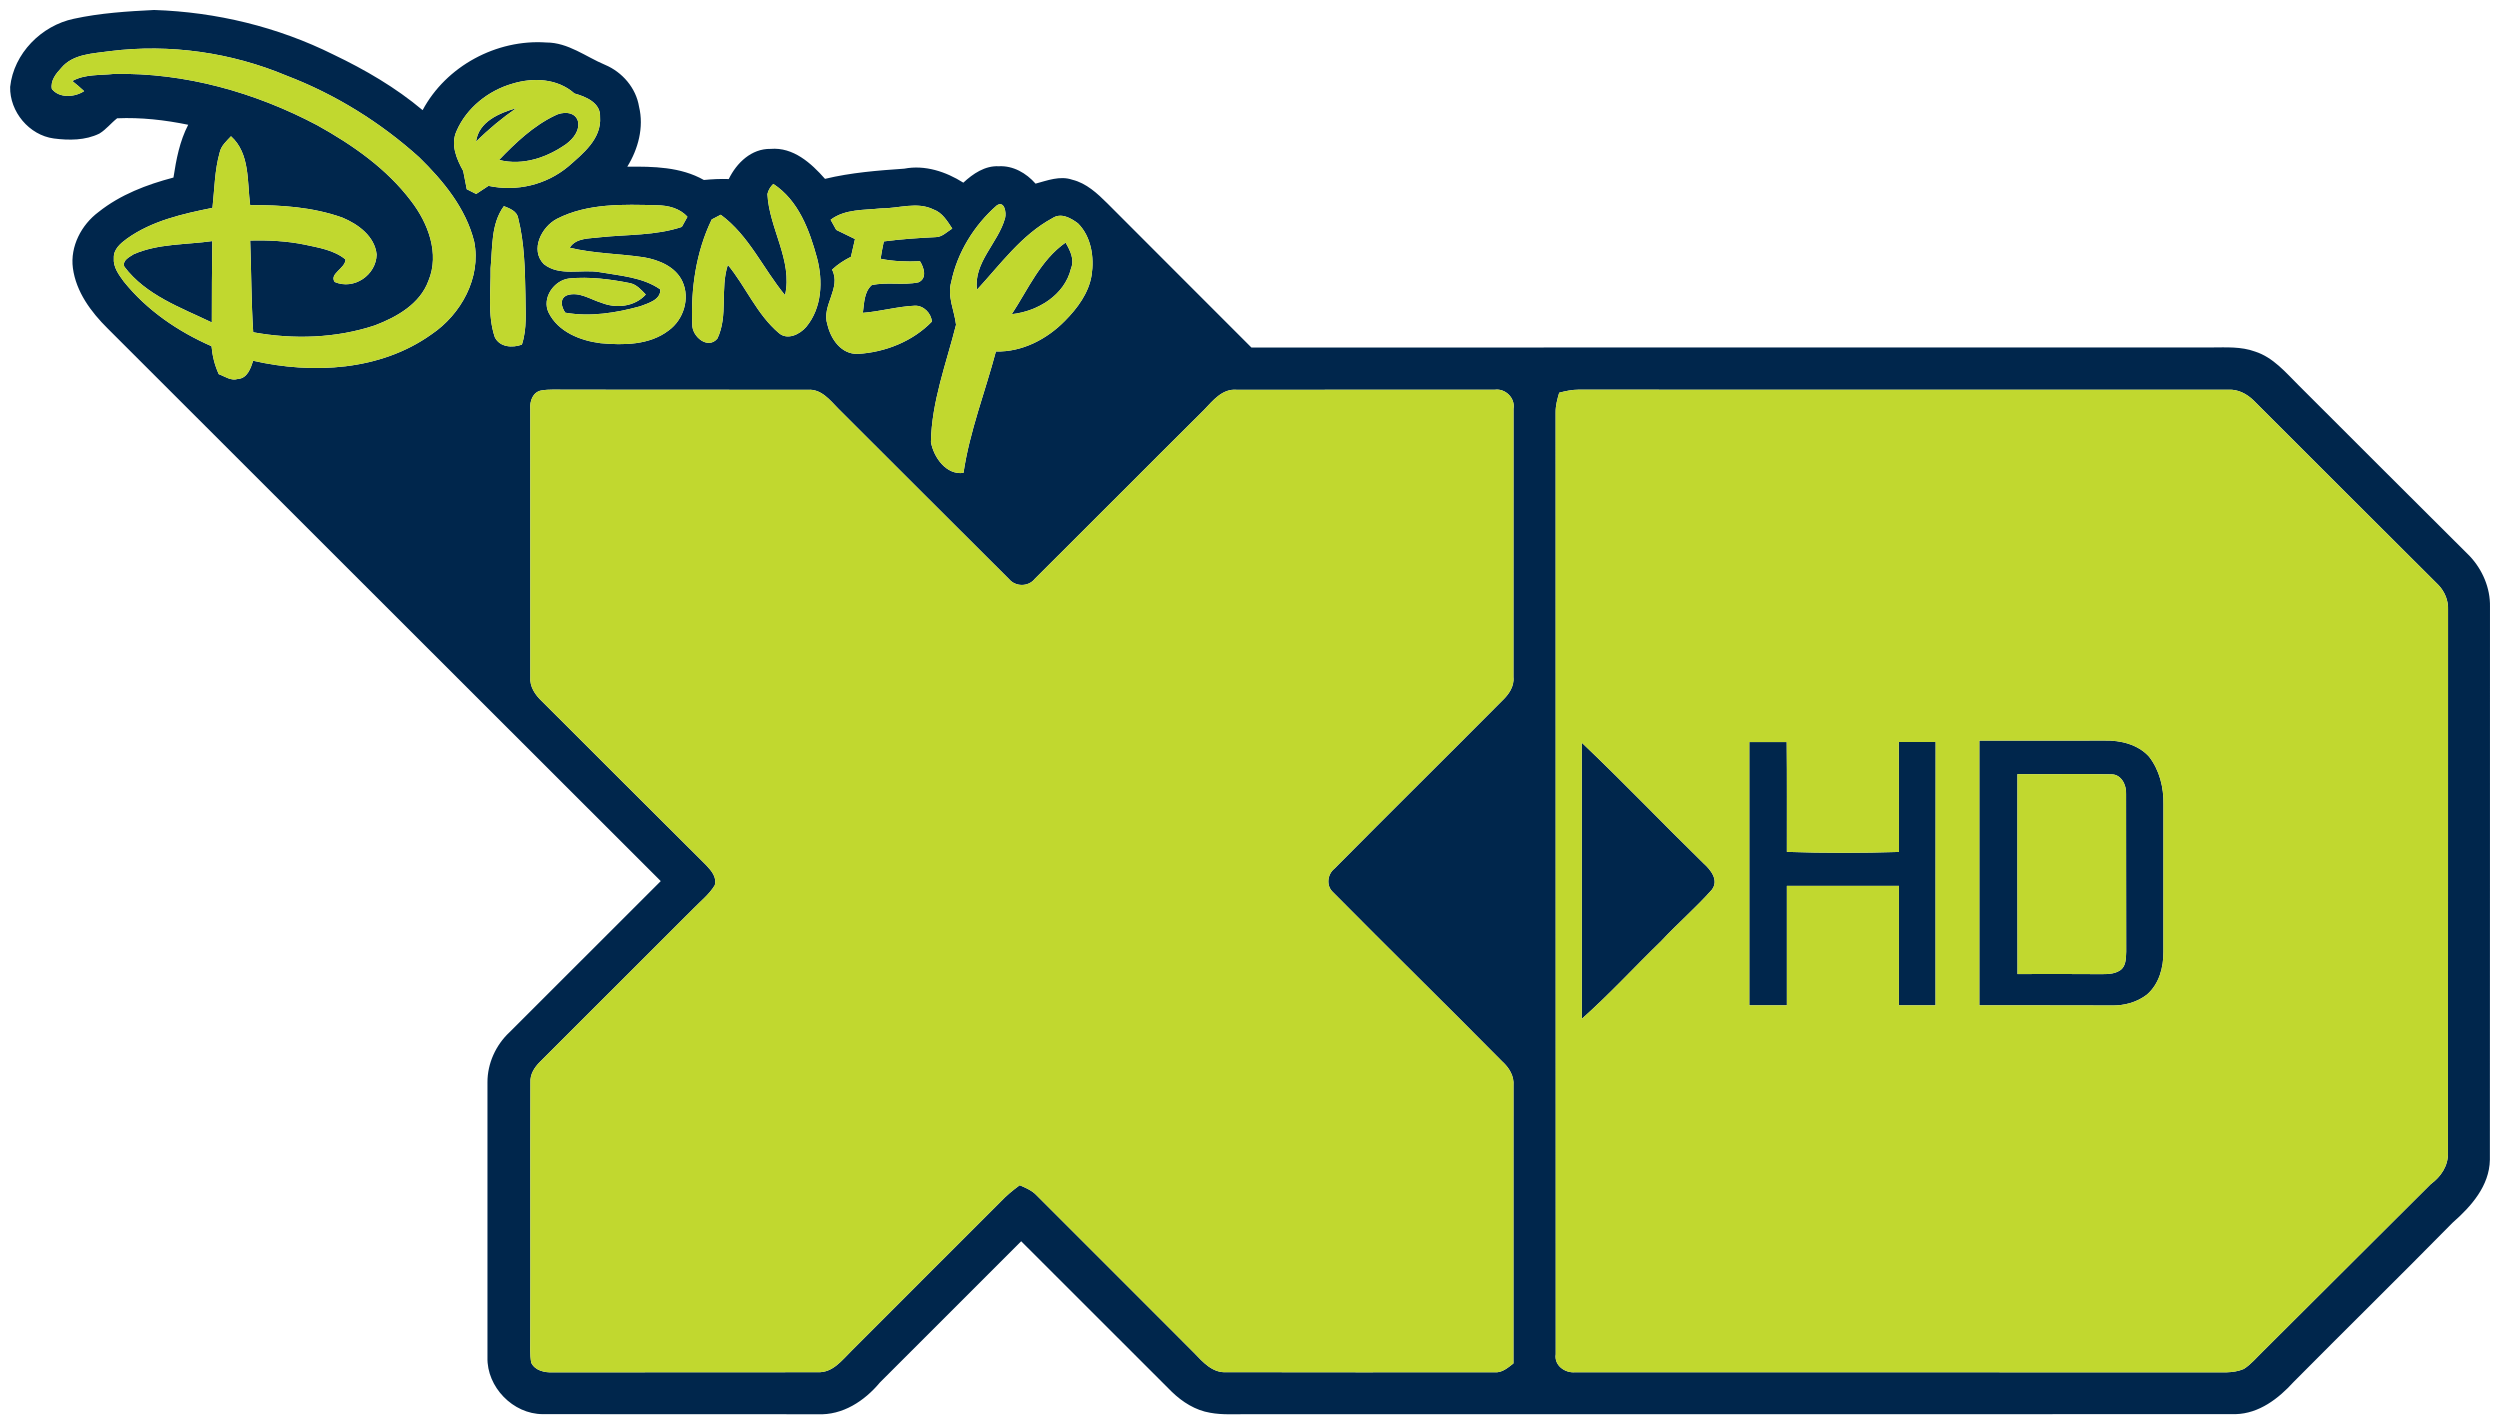
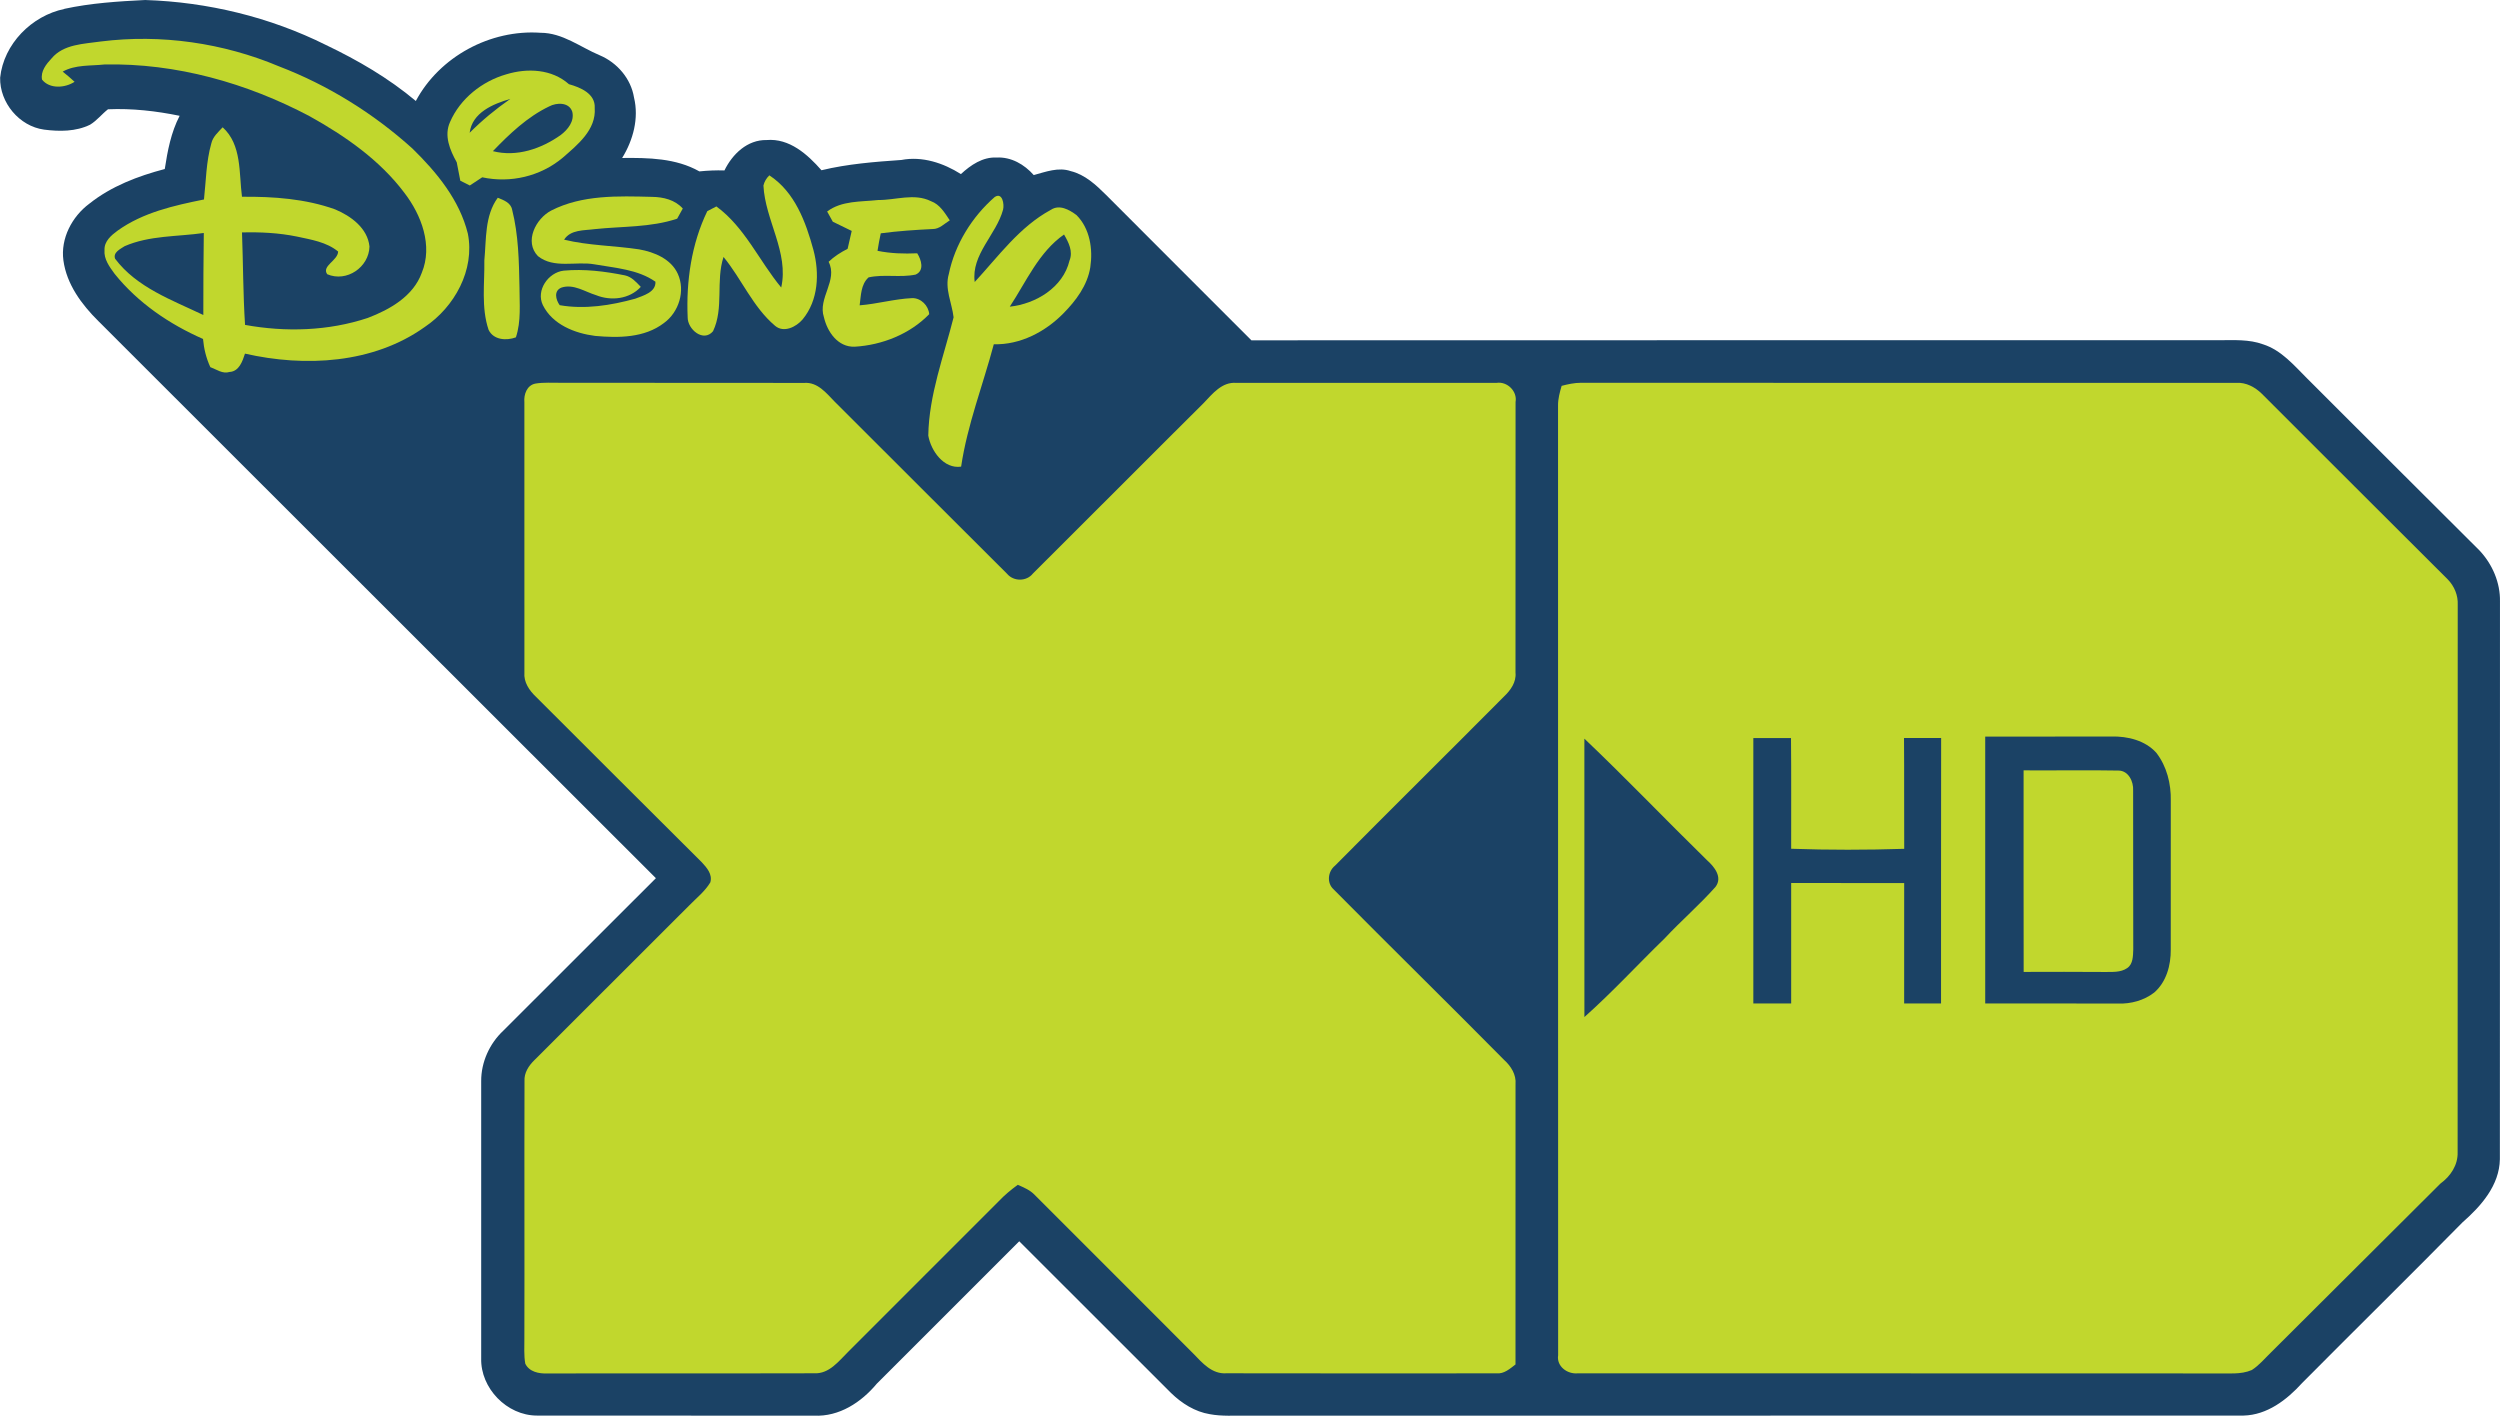
- <svg xmlns="http://www.w3.org/2000/svg" version="1.1" width="746pt" height="424pt" viewBox="0 0 746 424" id="svg2">
-   <defs id="defs45" />
-   <g id="#ffffffff" />
-   <g id="#00264cff">
-     <path d="M 22.04,5.6 C 29.9,3.89 37.97,3.38 45.99,2.98 c 18.5,0.6 36.91,5.04 53.51,13.31 9.44,4.51 18.58,9.83 26.61,16.58 7.01,-13.14 22.08,-21.23 36.91,-20.19 6.52,0 11.77,4.25 17.52,6.66 5.16,2.17 9.25,6.91 10.15,12.5 1.49,6.14 -0.25,12.63 -3.51,17.9 7.75,-0.08 15.92,0.04 22.86,3.97 2.46,-0.25 4.94,-0.36 7.42,-0.28 2.35,-4.83 6.77,-9.11 12.48,-9 6.76,-0.57 12.1,4.23 16.24,8.94 7.75,-1.87 15.71,-2.49 23.64,-3.04 6.18,-1.19 12.44,0.89 17.64,4.18 2.88,-2.67 6.45,-5.11 10.56,-4.9 4.31,-0.23 8.22,2.04 10.99,5.19 3.54,-0.95 7.3,-2.43 10.95,-1.17 4.21,1.02 7.49,4.09 10.48,7.06 14.29,14.37 28.68,28.65 42.99,43.02 95.51,-0.06 191.02,0 286.53,-0.03 4.33,-0.01 8.79,-0.3 12.94,1.22 5.43,1.74 9.17,6.26 13.07,10.14 17.01,16.96 33.95,33.97 50.99,50.89 3.8,4.05 6.17,9.52 6.05,15.12 -0.04,55.01 0.03,110.02 -0.03,165.03 -0.13,7.77 -5.56,13.89 -11.08,18.73 -15.72,15.96 -31.7,31.66 -47.48,47.56 -4.5,4.96 -10.32,9.44 -17.3,9.61 -98.38,0.05 -196.75,0 -295.13,0.02 -3.62,-0.04 -7.28,0.24 -10.86,-0.43 -4.4,-0.72 -8.32,-3.21 -11.47,-6.27 -14.94,-15.01 -30,-29.91 -44.94,-44.91 -14.02,14.08 -28.12,28.07 -42.15,42.14 -4.61,5.53 -11.12,9.83 -18.59,9.48 -27.34,-0.04 -54.68,0.02 -82.01,-0.03 -8.89,0 -16.75,-8.1 -16.51,-16.96 0.01,-27.36 0,-54.71 0,-82.06 -0.02,-5.6 2.48,-11.11 6.56,-14.92 15.05,-15.05 30.09,-30.1 45.15,-45.12 C 142.16,207.94 87.14,152.97 32.11,98 27.16,93.1 22.7,87.09 21.75,80 20.89,73.53 24.3,67.06 29.42,63.25 35.92,58.07 43.8,55.08 51.76,52.98 52.59,47.56 53.61,42.15 56.16,37.23 49.19,35.8 42.07,34.99 34.95,35.3 c -1.84,1.44 -3.29,3.35 -5.31,4.57 -4.2,2.05 -9.06,2.04 -13.6,1.45 C 8.69,40.33 2.87,33.32 3.03,25.94 4.08,15.96 12.36,7.62 22.04,5.6 m -3.78,14.7 c -1.56,1.67 -3.26,3.8 -2.79,6.24 2.25,2.85 6.84,2.49 9.63,0.65 -1.13,-1.05 -2.3,-2.05 -3.52,-3.01 3.77,-2.11 8.25,-1.66 12.41,-2.12 21.14,-0.43 42.09,5.48 60.7,15.33 10.54,5.86 20.74,12.96 28.05,22.69 5.02,6.54 8.47,15.61 5.12,23.67 -2.51,6.93 -9.46,10.86 -15.98,13.34 -11.63,3.87 -24.32,4.25 -36.32,2.06 C 74.97,90.03 75,80.91 74.66,71.78 80.1,71.64 85.57,71.91 90.91,73 c 4.22,0.92 8.75,1.6 12.2,4.43 -0.06,2.69 -4.96,4.26 -3.23,6.72 5.76,2.47 12.37,-2.08 12.51,-8.2 -0.56,-5.45 -5.5,-9.04 -10.18,-11 -8.8,-3.15 -18.28,-3.81 -27.56,-3.73 -0.92,-6.98 0,-15.4 -5.72,-20.56 -1.32,1.43 -2.91,2.79 -3.36,4.78 -1.53,5.39 -1.56,11.05 -2.17,16.58 -8.87,1.8 -18.05,3.84 -25.54,9.21 -1.88,1.38 -4.01,3.15 -3.9,5.74 -0.24,2.72 1.49,5 3,7.07 6.87,8.56 16.17,14.88 26.16,19.27 0.25,2.89 0.95,5.71 2.16,8.34 1.82,0.66 3.64,2.08 5.68,1.43 2.84,-0.16 3.85,-3.18 4.58,-5.43 17.76,4.04 37.96,3 53.2,-7.88 8.82,-5.92 14.89,-16.89 12.77,-27.63 C 139.05,62.16 132.29,53.97 125.09,46.93 113.54,36.52 100.09,28.16 85.56,22.6 69.04,15.67 50.72,13.03 32.93,15.25 27.86,15.99 21.81,16.01 18.26,20.3 m 134.65,4.67 c -7.16,2.04 -13.68,7.21 -16.66,14.1 -1.87,4.05 -0.03,8.35 1.97,11.95 0.34,1.82 0.69,3.63 1.06,5.45 0.94,0.47 1.87,0.94 2.81,1.41 1.23,-0.79 2.46,-1.6 3.67,-2.42 8.39,1.8 17.21,-0.28 23.8,-5.77 4.39,-3.84 9.98,-8.27 9.5,-14.76 0.24,-4.24 -4.24,-6.09 -7.63,-7.03 -5.06,-4.5 -12.3,-4.83 -18.52,-2.93 M 229,57.9 c 0.49,10.23 7.59,19.81 5.26,30.18 -6.53,-7.87 -10.76,-17.83 -19.19,-24 -0.9,0.47 -1.79,0.94 -2.69,1.4 -4.69,9.68 -6.27,20.73 -5.81,31.39 -0.06,3.58 4.66,7.55 7.51,4.15 3.27,-6.88 0.76,-14.84 3.11,-21.98 5.38,6.54 8.67,14.81 15.24,20.36 2.57,2.21 6.26,0.36 8.16,-1.87 4.71,-5.68 5.03,-13.7 3.21,-20.56 -2.26,-8.3 -5.51,-17.17 -13.05,-22.09 -0.89,0.86 -1.48,1.87 -1.75,3.02 m -62.82,7.4 c -4.55,2.37 -8.08,9.2 -3.93,13.49 4.76,3.81 11.27,1.44 16.8,2.44 6.1,1.08 12.73,1.47 17.98,5.13 0.18,3.12 -3.64,4.13 -5.98,5.03 -7.21,1.99 -14.91,3.22 -22.36,1.92 -1.17,-1.63 -1.83,-4.29 0.56,-5.22 3.57,-1.15 6.91,1.26 10.22,2.26 4.42,1.78 9.91,1.18 13.23,-2.46 -1.35,-1.39 -2.72,-3 -4.73,-3.41 -5.95,-1.19 -12.03,-1.95 -18.1,-1.39 -4.57,0.53 -8.27,5.84 -6.16,10.2 2.85,5.76 9.45,8.35 15.48,9.12 6.89,0.62 14.6,0.6 20.35,-3.81 4.43,-3.2 6.42,-9.53 4.11,-14.58 -2.01,-4.4 -6.95,-6.44 -11.44,-7.23 -7.38,-1.12 -14.93,-1.1 -22.21,-2.87 1.94,-3.04 5.94,-2.69 9.06,-3.12 8.15,-0.87 16.54,-0.46 24.4,-3.09 0.55,-1.01 1.11,-2.01 1.67,-3.01 -2.3,-2.58 -5.77,-3.41 -9.1,-3.45 C 186,61 175.38,60.6 166.18,65.3 m 96.77,-3.12 c -5.1,0.56 -10.79,0.14 -15.09,3.4 0.55,1.01 1.11,2.01 1.67,3.02 1.86,0.92 3.73,1.83 5.6,2.73 -0.39,1.77 -0.81,3.53 -1.21,5.29 -2.03,1.04 -3.98,2.26 -5.63,3.85 2.84,5.49 -3.26,10.76 -1.39,16.38 1,4.35 4.14,8.93 9.11,8.75 8.11,-0.47 16.37,-3.75 22.06,-9.63 -0.2,-2.53 -2.45,-4.81 -5.04,-4.75 -5.24,0.23 -10.33,1.73 -15.55,2.13 0.4,-2.83 0.33,-6.21 2.65,-8.27 4.58,-1.01 9.36,0.13 13.93,-0.83 2.67,-1.19 1.67,-4.39 0.46,-6.3 -3.93,0.18 -7.88,0.06 -11.75,-0.73 0.27,-1.74 0.59,-3.46 0.96,-5.18 5.09,-0.68 10.22,-1.02 15.35,-1.27 2.02,0.03 3.47,-1.6 5.08,-2.57 -1.48,-2.2 -2.94,-4.73 -5.58,-5.68 -4.95,-2.45 -10.44,-0.28 -15.63,-0.34 m 34.48,-0.87 c -6.69,5.84 -11.77,14.02 -13.56,22.76 -1.28,4.37 0.92,8.57 1.41,12.84 -2.91,11.54 -7.3,22.97 -7.49,35 0.79,4.51 4.58,9.94 9.72,9.19 1.84,-12.41 6.46,-24.14 9.67,-36.22 7.83,0.2 15.21,-3.66 20.6,-9.14 3.72,-3.77 7.09,-8.26 7.96,-13.61 0.82,-5.38 -0.09,-11.49 -4.07,-15.48 -2.13,-1.59 -5.06,-3.27 -7.62,-1.55 -9.25,5 -15.52,13.78 -22.52,21.35 -1.08,-8.15 6.39,-14 8.39,-21.39 0.43,-1.59 -0.19,-5.32 -2.49,-3.75 m -147.07,0.2 c -3.9,5.34 -3.36,12.27 -3.97,18.53 0.11,6.84 -0.97,13.96 1.26,20.58 1.47,3.01 5.26,3.25 8.08,2.21 1.6,-4.8 1.05,-9.92 1.06,-14.89 -0.15,-7.66 -0.29,-15.45 -2.18,-22.91 -0.4,-2.07 -2.53,-2.83 -4.25,-3.52 m 11.12,55.01 c -2.49,0.49 -3.45,3.22 -3.24,5.48 0.03,26.68 0.01,53.35 0.01,80.03 -0.25,2.88 1.47,5.36 3.47,7.24 16.33,16.32 32.66,32.64 49.03,48.93 1.49,1.61 3.23,3.56 2.53,5.96 -1.61,2.68 -4.12,4.64 -6.28,6.86 -15.28,15.26 -30.55,30.53 -45.83,45.79 -1.66,1.63 -3.04,3.74 -2.89,6.17 -0.08,25.36 0.03,50.74 -0.04,76.1 0.03,2.51 -0.18,5.06 0.27,7.54 1.17,2.43 4.06,2.99 6.51,2.89 26.32,-0.07 52.65,0.03 78.97,-0.05 4.49,0.23 7.27,-3.58 10.12,-6.38 14.8,-14.88 29.7,-29.65 44.51,-44.52 1.72,-1.82 3.65,-3.42 5.67,-4.89 1.78,0.79 3.66,1.55 5.03,3.02 15.64,15.69 31.36,31.3 46.99,47.01 2.65,2.75 5.49,6.06 9.74,5.76 26.65,0.06 53.31,0.03 79.96,0.02 2.23,0.2 3.95,-1.37 5.6,-2.63 0.02,-27.64 0,-55.28 0.01,-82.92 0.25,-2.86 -1.33,-5.37 -3.37,-7.21 -16.73,-16.93 -33.75,-33.59 -50.49,-50.51 -2.09,-1.9 -1.68,-5.3 0.43,-7 16.61,-16.76 33.4,-33.34 50.03,-50.08 1.94,-1.85 3.68,-4.24 3.39,-7.08 0.02,-26.69 -0.01,-53.39 0.02,-80.09 0.57,-3.18 -2.46,-6.13 -5.61,-5.66 -25.68,0.01 -51.36,-0.02 -77.03,0.01 -4.27,-0.36 -7.06,3.23 -9.7,5.99 -16.88,16.76 -33.64,33.66 -50.52,50.44 -1.88,2.39 -5.71,2.4 -7.65,0.08 -17.03,-16.94 -33.99,-33.97 -51.01,-50.93 -2.47,-2.53 -5.06,-5.87 -9.02,-5.57 -24.01,-0.07 -48.03,0.03 -72.05,-0.04 -2.52,0.03 -5.06,-0.18 -7.56,0.24 m 303.78,0.67 c -0.55,1.89 -1.08,3.82 -1.06,5.81 0.04,93.7 -0.02,187.41 0.03,281.11 -0.52,3.31 2.72,5.65 5.78,5.37 62.99,0.04 125.98,-0.03 188.97,0.03 3.51,-0.1 7.25,0.43 10.57,-1.01 2.19,-1.4 3.85,-3.45 5.71,-5.24 16.69,-16.67 33.43,-33.29 50.11,-49.94 3,-2.18 5.23,-5.48 5.1,-9.33 0.06,-53.99 -0.01,-107.98 0.03,-161.98 0.14,-2.8 -1.01,-5.54 -2.95,-7.53 -18.4,-18.29 -36.7,-36.67 -55.06,-54.98 -1.99,-1.94 -4.64,-3.37 -7.48,-3.2 -64.67,0 -129.34,0.02 -194.01,-0.02 -1.96,0 -3.87,0.42 -5.74,0.91 z" id="path6" style="fill:#00264c" />
-     <path d="m 142.05,42.28 c 0.76,-6 6.96,-8.55 12.05,-10.03 -4.3,2.99 -8.35,6.32 -12.05,10.03 z" id="path8" style="fill:#00264c" />
-     <path d="m 165.56,34.49 c 2.22,-1.2 5.93,-1.32 6.87,1.57 0.68,2.8 -1.31,5.28 -3.41,6.87 -5.74,4.08 -13.04,6.6 -20.09,4.79 4.9,-5.09 10.19,-10.14 16.63,-13.23 z" id="path10" style="fill:#00264c" />
-     <path d="m 39.91,75.85 c 7.38,-3.22 15.62,-2.79 23.44,-3.91 -0.08,8.1 -0.17,16.19 -0.14,24.28 -9.27,-4.44 -19.7,-8.13 -26.11,-16.65 -0.69,-1.86 1.55,-2.89 2.81,-3.72 z" id="path12" style="fill:#00264c" />
-     <path d="m 301.91,93.75 c 4.87,-7.4 8.58,-16.14 16.06,-21.36 1.36,2.35 2.73,5 1.61,7.75 -1.9,7.94 -9.96,12.79 -17.67,13.61 z" id="path14" style="fill:#00264c" />
-     <path d="m 590.64,221 c 12.45,-0.01 24.9,0.02 37.35,-0.02 4.78,-0.11 9.98,1.14 13.29,4.81 3.11,4.01 4.4,9.19 4.29,14.21 -0.01,14.68 0.01,29.36 -0.01,44.04 0.05,4.64 -1.29,9.61 -4.91,12.74 -3.01,2.33 -6.88,3.37 -10.65,3.25 -13.12,-0.05 -26.24,-0.02 -39.36,-0.03 0,-26.34 0,-52.67 0,-79 M 602,231 c 0.01,19.89 -0.03,39.77 0.02,59.66 7.99,-0.03 15.98,-0.04 23.97,0.02 2.24,-0.04 4.71,0.2 6.67,-1.15 1.78,-1.2 1.72,-3.63 1.8,-5.54 -0.07,-15.68 0.02,-31.36 -0.04,-47.03 0.16,-2.63 -1.37,-5.88 -4.33,-5.9 -9.36,-0.18 -18.73,0.01 -28.09,-0.06 z" id="path16" style="fill:#00264c" />
-     <path d="m 472,221.62 c 12.35,11.73 24.12,24.07 36.3,35.98 2.15,1.92 4.7,5.03 2.51,7.9 -4.75,5.34 -10.19,10.03 -15.07,15.26 -7.95,7.71 -15.45,15.9 -23.73,23.26 -0.02,-27.47 -0.01,-54.94 -0.01,-82.4 z" id="path18" style="fill:#00264c" />
-     <path d="m 522,221.44 c 3.71,-0.01 7.43,-0.01 11.15,0 0.11,10.92 0.03,21.84 0.05,32.76 11.14,0.39 22.31,0.37 33.46,0.02 -0.06,-10.94 0.03,-21.87 -0.06,-32.8 3.66,0.02 7.33,0.02 10.99,-0.01 -0.06,26.2 0,52.39 -0.03,78.59 -3.64,0 -7.28,0 -10.92,0 0,-11.88 -0.01,-23.77 0.01,-35.65 -11.15,0.01 -22.3,0.02 -33.45,-0.01 0.01,11.89 0,23.77 0,35.66 -3.74,0 -7.47,0 -11.2,0 0,-26.19 0,-52.37 0,-78.56 z" id="path20" style="fill:#00264c" />
-   </g>
-   <g id="#c1d82fff">
-     <path d="m 18.26,20.3 c 3.55,-4.29 9.6,-4.31 14.67,-5.05 17.79,-2.22 36.11,0.42 52.63,7.35 14.53,5.56 27.98,13.92 39.53,24.33 7.2,7.04 13.96,15.23 16.42,25.21 2.12,10.74 -3.95,21.71 -12.77,27.63 -15.24,10.88 -35.44,11.92 -53.2,7.88 -0.73,2.25 -1.74,5.27 -4.58,5.43 -2.04,0.65 -3.86,-0.77 -5.68,-1.43 -1.21,-2.63 -1.91,-5.45 -2.16,-8.34 C 53.13,98.92 43.83,92.6 36.96,84.04 c -1.51,-2.07 -3.24,-4.35 -3,-7.07 -0.11,-2.59 2.02,-4.36 3.9,-5.74 7.49,-5.37 16.67,-7.41 25.54,-9.21 0.61,-5.53 0.64,-11.19 2.17,-16.58 0.45,-1.99 2.04,-3.35 3.36,-4.78 5.72,5.16 4.8,13.58 5.72,20.56 9.28,-0.08 18.76,0.58 27.56,3.73 4.68,1.96 9.62,5.55 10.18,11 -0.14,6.12 -6.75,10.67 -12.51,8.2 -1.73,-2.46 3.17,-4.03 3.23,-6.72 C 99.66,74.6 95.13,73.92 90.91,73 85.57,71.91 80.1,71.64 74.66,71.78 c 0.34,9.13 0.31,18.25 0.9,27.37 12,2.19 24.69,1.81 36.32,-2.06 6.52,-2.48 13.47,-6.41 15.98,-13.34 3.35,-8.06 -0.1,-17.13 -5.12,-23.67 C 115.43,50.35 105.23,43.25 94.69,37.39 76.08,27.54 55.13,21.63 33.99,22.06 c -4.16,0.46 -8.64,0.01 -12.41,2.12 1.22,0.96 2.39,1.96 3.52,3.01 -2.79,1.84 -7.38,2.2 -9.63,-0.65 C 15,24.1 16.7,21.97 18.26,20.3 m 21.65,55.55 c -1.26,0.83 -3.5,1.86 -2.81,3.72 6.41,8.52 16.84,12.21 26.11,16.65 -0.03,-8.09 0.06,-16.18 0.14,-24.28 -7.82,1.12 -16.06,0.69 -23.44,3.91 z" id="path23" style="fill:#c1d82f" />
-     <path d="m 152.91,24.97 c 6.22,-1.9 13.46,-1.57 18.52,2.93 3.39,0.94 7.87,2.79 7.63,7.03 0.48,6.49 -5.11,10.92 -9.5,14.76 -6.59,5.49 -15.41,7.57 -23.8,5.77 -1.21,0.82 -2.44,1.63 -3.67,2.42 -0.94,-0.47 -1.87,-0.94 -2.81,-1.41 -0.37,-1.82 -0.72,-3.63 -1.06,-5.45 -2,-3.6 -3.84,-7.9 -1.97,-11.95 2.98,-6.89 9.5,-12.06 16.66,-14.1 m -10.86,17.31 c 3.7,-3.71 7.75,-7.04 12.05,-10.03 -5.09,1.48 -11.29,4.03 -12.05,10.03 m 23.51,-7.79 c -6.44,3.09 -11.73,8.14 -16.63,13.23 7.05,1.81 14.35,-0.71 20.09,-4.79 2.1,-1.59 4.09,-4.07 3.41,-6.87 -0.94,-2.89 -4.65,-2.77 -6.87,-1.57 z" id="path25" style="fill:#c1d82f" />
-     <path d="m 229,57.9 c 0.27,-1.15 0.86,-2.16 1.75,-3.02 7.54,4.92 10.79,13.79 13.05,22.09 1.82,6.86 1.5,14.88 -3.21,20.56 -1.9,2.23 -5.59,4.08 -8.16,1.87 -6.57,-5.55 -9.86,-13.82 -15.24,-20.36 -2.35,7.14 0.16,15.1 -3.11,21.98 -2.85,3.4 -7.57,-0.57 -7.51,-4.15 -0.46,-10.66 1.12,-21.71 5.81,-31.39 0.9,-0.46 1.79,-0.93 2.69,-1.4 8.43,6.17 12.66,16.13 19.19,24 C 236.59,77.71 229.49,68.13 229,57.9 z" id="path27" style="fill:#c1d82f" />
-     <path d="m 166.18,65.3 c 9.2,-4.7 19.82,-4.3 29.85,-4.05 3.33,0.04 6.8,0.87 9.1,3.45 -0.56,1 -1.12,2 -1.67,3.01 -7.86,2.63 -16.25,2.22 -24.4,3.09 -3.12,0.43 -7.12,0.08 -9.06,3.12 7.28,1.77 14.83,1.75 22.21,2.87 4.49,0.79 9.43,2.83 11.44,7.23 2.31,5.05 0.32,11.38 -4.11,14.58 -5.75,4.41 -13.46,4.43 -20.35,3.81 -6.03,-0.77 -12.63,-3.36 -15.48,-9.12 -2.11,-4.36 1.59,-9.67 6.16,-10.2 6.07,-0.56 12.15,0.2 18.1,1.39 2.01,0.41 3.38,2.02 4.73,3.41 -3.32,3.64 -8.81,4.24 -13.23,2.46 -3.31,-1 -6.65,-3.41 -10.22,-2.26 -2.39,0.93 -1.73,3.59 -0.56,5.22 7.45,1.3 15.15,0.07 22.36,-1.92 2.34,-0.9 6.16,-1.91 5.98,-5.03 -5.25,-3.66 -11.88,-4.05 -17.98,-5.13 -5.53,-1 -12.04,1.37 -16.8,-2.44 -4.15,-4.29 -0.62,-11.12 3.93,-13.49 z" id="path29" style="fill:#c1d82f" />
-     <path d="m 262.95,62.18 c 5.19,0.06 10.68,-2.11 15.63,0.34 2.64,0.95 4.1,3.48 5.58,5.68 -1.61,0.97 -3.06,2.6 -5.08,2.57 -5.13,0.25 -10.26,0.59 -15.35,1.27 -0.37,1.72 -0.69,3.44 -0.96,5.18 3.87,0.79 7.82,0.91 11.75,0.73 1.21,1.91 2.21,5.11 -0.46,6.3 -4.57,0.96 -9.35,-0.18 -13.93,0.83 -2.32,2.06 -2.25,5.44 -2.65,8.27 5.22,-0.4 10.31,-1.9 15.55,-2.13 2.59,-0.06 4.84,2.22 5.04,4.75 -5.69,5.88 -13.95,9.16 -22.06,9.63 -4.97,0.18 -8.11,-4.4 -9.11,-8.75 -1.87,-5.62 4.23,-10.89 1.39,-16.38 1.65,-1.59 3.6,-2.81 5.63,-3.85 0.4,-1.76 0.82,-3.52 1.21,-5.29 -1.87,-0.9 -3.74,-1.81 -5.6,-2.73 -0.56,-1.01 -1.12,-2.01 -1.67,-3.02 4.3,-3.26 9.99,-2.84 15.09,-3.4 z" id="path31" style="fill:#c1d82f" />
-     <path d="m 297.43,61.31 c 2.3,-1.57 2.92,2.16 2.49,3.75 -2,7.39 -9.47,13.24 -8.39,21.39 7,-7.57 13.27,-16.35 22.52,-21.35 2.56,-1.72 5.49,-0.04 7.62,1.55 3.98,3.99 4.89,10.1 4.07,15.48 -0.87,5.35 -4.24,9.84 -7.96,13.61 -5.39,5.48 -12.77,9.34 -20.6,9.14 -3.21,12.08 -7.83,23.81 -9.67,36.22 -5.14,0.75 -8.93,-4.68 -9.72,-9.19 0.19,-12.03 4.58,-23.46 7.49,-35 -0.49,-4.27 -2.69,-8.47 -1.41,-12.84 1.79,-8.74 6.87,-16.92 13.56,-22.76 m 4.48,32.44 c 7.71,-0.82 15.77,-5.67 17.67,-13.61 1.12,-2.75 -0.25,-5.4 -1.61,-7.75 -7.48,5.22 -11.19,13.96 -16.06,21.36 z" id="path33" style="fill:#c1d82f" />
-     <path d="m 150.36,61.51 c 1.72,0.69 3.85,1.45 4.25,3.52 1.89,7.46 2.03,15.25 2.18,22.91 -0.01,4.97 0.54,10.09 -1.06,14.89 -2.82,1.04 -6.61,0.8 -8.08,-2.21 -2.23,-6.62 -1.15,-13.74 -1.26,-20.58 0.61,-6.26 0.07,-13.19 3.97,-18.53 z" id="path35" style="fill:#c1d82f" />
-     <path d="m 161.48,116.52 c 2.5,-0.42 5.04,-0.21 7.56,-0.24 24.02,0.07 48.04,-0.03 72.05,0.04 3.96,-0.3 6.55,3.04 9.02,5.57 17.02,16.96 33.98,33.99 51.01,50.93 1.94,2.32 5.77,2.31 7.65,-0.08 16.88,-16.78 33.64,-33.68 50.52,-50.44 2.64,-2.76 5.43,-6.35 9.7,-5.99 25.67,-0.03 51.35,0 77.03,-0.01 3.15,-0.47 6.18,2.48 5.61,5.66 -0.03,26.7 0,53.4 -0.02,80.09 0.29,2.84 -1.45,5.23 -3.39,7.08 -16.63,16.74 -33.42,33.32 -50.03,50.08 -2.11,1.7 -2.52,5.1 -0.43,7 16.74,16.92 33.76,33.58 50.49,50.51 2.04,1.84 3.62,4.35 3.37,7.21 -0.01,27.64 0.01,55.28 -0.01,82.92 -1.65,1.26 -3.37,2.83 -5.6,2.63 -26.65,0.01 -53.31,0.04 -79.96,-0.02 -4.25,0.3 -7.09,-3.01 -9.74,-5.76 -15.63,-15.71 -31.35,-31.32 -46.99,-47.01 -1.37,-1.47 -3.25,-2.23 -5.03,-3.02 -2.02,1.47 -3.95,3.07 -5.67,4.89 -14.81,14.87 -29.71,29.64 -44.51,44.52 -2.85,2.8 -5.63,6.61 -10.12,6.38 -26.32,0.08 -52.65,-0.02 -78.97,0.05 -2.45,0.1 -5.34,-0.46 -6.51,-2.89 -0.45,-2.48 -0.24,-5.03 -0.27,-7.54 0.07,-25.36 -0.04,-50.74 0.04,-76.1 -0.15,-2.43 1.23,-4.54 2.89,-6.17 15.28,-15.26 30.55,-30.53 45.83,-45.79 2.16,-2.22 4.67,-4.18 6.28,-6.86 0.7,-2.4 -1.04,-4.35 -2.53,-5.96 -16.37,-16.29 -32.7,-32.61 -49.03,-48.93 -2,-1.88 -3.72,-4.36 -3.47,-7.24 0,-26.68 0.02,-53.35 -0.01,-80.03 -0.21,-2.26 0.75,-4.99 3.24,-5.48 z" id="path37" style="fill:#c1d82f" />
-     <path d="m 465.26,117.19 c 1.87,-0.49 3.78,-0.91 5.74,-0.91 64.67,0.04 129.34,0.02 194.01,0.02 2.84,-0.17 5.49,1.26 7.48,3.2 18.36,18.31 36.66,36.69 55.06,54.98 1.94,1.99 3.09,4.73 2.95,7.53 -0.04,54 0.03,107.99 -0.03,161.98 0.13,3.85 -2.1,7.15 -5.1,9.33 -16.68,16.65 -33.42,33.27 -50.11,49.94 -1.86,1.79 -3.52,3.84 -5.71,5.24 -3.32,1.44 -7.06,0.91 -10.57,1.01 -62.99,-0.06 -125.98,0.01 -188.97,-0.03 -3.06,0.28 -6.3,-2.06 -5.78,-5.37 -0.05,-93.7 0.01,-187.41 -0.03,-281.11 -0.02,-1.99 0.51,-3.92 1.06,-5.81 M 590.64,221 c 0,26.33 0,52.66 0,79 13.12,0.01 26.24,-0.02 39.36,0.03 3.77,0.12 7.64,-0.92 10.65,-3.25 3.62,-3.13 4.96,-8.1 4.91,-12.74 0.02,-14.68 0,-29.36 0.01,-44.04 0.11,-5.02 -1.18,-10.2 -4.29,-14.21 -3.31,-3.67 -8.51,-4.92 -13.29,-4.81 -12.45,0.04 -24.9,0.01 -37.35,0.02 M 472,221.62 c 0,27.46 -0.01,54.93 0.01,82.4 8.28,-7.36 15.78,-15.55 23.73,-23.26 4.88,-5.23 10.32,-9.92 15.07,-15.26 2.19,-2.87 -0.36,-5.98 -2.51,-7.9 -12.18,-11.91 -23.95,-24.25 -36.3,-35.98 m 50,-0.18 c 0,26.19 0,52.37 0,78.56 3.73,0 7.46,0 11.2,0 0,-11.89 0.01,-23.77 0,-35.66 11.15,0.03 22.3,0.02 33.45,0.01 -0.02,11.88 -0.01,23.77 -0.01,35.65 3.64,0 7.28,0 10.92,0 0.03,-26.2 -0.03,-52.39 0.03,-78.59 -3.66,0.03 -7.33,0.03 -10.99,0.01 0.09,10.93 0,21.86 0.06,32.8 -11.15,0.35 -22.32,0.37 -33.46,-0.02 -0.02,-10.92 0.06,-21.84 -0.05,-32.76 -3.72,-0.01 -7.44,-0.01 -11.15,0 z" id="path39" style="fill:#c1d82f" />
-     <path d="m 602,231 c 9.36,0.07 18.73,-0.12 28.09,0.06 2.96,0.02 4.49,3.27 4.33,5.9 0.06,15.67 -0.03,31.35 0.04,47.03 -0.08,1.91 -0.02,4.34 -1.8,5.54 -1.96,1.35 -4.43,1.11 -6.67,1.15 -7.99,-0.06 -15.98,-0.05 -23.97,-0.02 C 601.97,270.77 602.01,250.89 602,231 z" id="path41" style="fill:#c1d82f" />
+ <svg xmlns="http://www.w3.org/2000/svg" height="339.78" width="600" version="1.1" viewBox="0 0 480 271.821">
+   <g transform="translate(-1.6023744e-5,-7.7168384e-6)">
+     <path fill="#1b4265" d="M12.333,1.7c5.099-1.109,10.333-1.44,15.536-1.7,12,0.389,23.942,3.269,34.709,8.634,6.124,2.925,12.052,6.376,17.261,10.754,4.547-8.523,14.323-13.771,23.941-13.096,4.229,0,7.635,2.757,11.365,4.32,3.347,1.408,6,4.482,6.584,8.108,0.967,3.983-0.162,8.193-2.277,11.611,5.027-0.052,10.327,0.026,14.828,2.575,1.596-0.162,3.204-0.234,4.813-0.182,1.524-3.133,4.391-5.909,8.095-5.838,4.385-0.37,7.849,2.744,10.534,5.799,5.027-1.213,10.19-1.615,15.334-1.972,4.009-0.772,8.069,0.577,11.442,2.711,1.868-1.732,4.184-3.315,6.85-3.178,2.796-0.149,5.332,1.323,7.129,3.366,2.296-0.616,4.735-1.576,7.103-0.759,2.731,0.662,4.859,2.653,6.798,4.58,9.269,9.321,18.604,18.584,27.886,27.905,61.953-0.039,123.91,0,185.86-0.019,2.809-0.006,5.702-0.195,8.394,0.791,3.522,1.129,5.948,4.061,8.478,6.577,11.034,11.001,22.022,22.035,33.075,33.01,2.465,2.627,4.002,6.175,3.924,9.808-0.026,35.683,0.019,71.366-0.019,107.05-0.084,5.04-3.607,9.01-7.187,12.149-10.197,10.353-20.562,20.537-30.798,30.85-2.919,3.217-6.694,6.123-11.222,6.234-63.815,0.032-127.62,0-191.44,0.013-2.348-0.026-4.722,0.156-7.044-0.279-2.854-0.467-5.397-2.082-7.44-4.067-9.691-9.736-19.46-19.401-29.151-29.131-9.094,9.133-18.24,18.208-27.341,27.334-2.99,3.587-7.213,6.376-12.059,6.149-17.734-0.026-35.469,0.013-53.197-0.019-5.767,0-10.865-5.254-10.709-11.001,0.006-17.747,0-35.488,0-53.229-0.013-3.632,1.609-7.207,4.255-9.678,9.762-9.762,19.518-19.525,29.287-29.268-35.66-35.65-71.349-71.308-107.04-106.96-3.211-3.178-6.104-7.077-6.72-11.676-0.558-4.197,1.654-8.394,4.975-10.865,4.216-3.36,9.328-5.3,14.491-6.662,0.538-3.516,1.2-7.025,2.854-10.216-4.521-0.928-9.14-1.453-13.758-1.252-1.194,0.934-2.134,2.173-3.444,2.964-2.724,1.33-5.877,1.323-8.822,0.941-4.768-0.643-8.543-5.19-8.439-9.977,0.681-6.473,6.052-11.883,12.331-13.194" />
+     <path d="M9.881,11.235c2.303-2.783,6.227-2.796,9.516-3.276,11.54-1.44,23.423,0.272,34.139,4.768,9.425,3.607,18.149,9.029,25.642,15.782,4.67,4.567,9.055,9.879,10.651,16.353,1.375,6.967-2.562,14.082-8.283,17.922-9.886,7.057-22.988,7.732-34.509,5.111-0.474,1.46-1.129,3.418-2.971,3.522-1.323,0.422-2.504-0.499-3.684-0.928-0.785-1.706-1.239-3.535-1.401-5.41-6.48-2.848-12.513-6.947-16.969-12.5-0.979-1.343-2.102-2.822-1.946-4.586-0.071-1.68,1.31-2.828,2.53-3.723,4.859-3.483,10.813-4.807,16.567-5.974,0.396-3.587,0.415-7.258,1.408-10.755,0.292-1.291,1.323-2.173,2.179-3.101,3.71,3.347,3.114,8.809,3.71,13.336,6.02-0.052,12.169,0.376,17.877,2.42,3.036,1.271,6.24,3.6,6.603,7.135-0.091,3.97-4.378,6.921-8.115,5.319-1.122-1.596,2.056-2.614,2.095-4.359-2.238-1.836-5.176-2.277-7.914-2.874-3.464-0.707-7.012-0.882-10.541-0.791,0.221,5.922,0.201,11.838,0.584,17.754,7.784,1.421,16.015,1.174,23.559-1.336,4.229-1.609,8.737-4.158,10.366-8.653,2.173-5.228-0.065-11.112-3.321-15.354-4.742-6.31-11.358-10.915-18.195-14.717-12.071-6.389-25.661-10.222-39.373-9.944-2.698,0.298-5.604,0.006-8.05,1.375,0.791,0.623,1.55,1.271,2.283,1.952-1.81,1.194-4.787,1.427-6.247-0.422-0.305-1.583,0.798-2.964,1.81-4.048m14.044,36.034c-0.817,0.538-2.27,1.206-1.823,2.413,4.158,5.527,10.923,7.92,16.936,10.8-0.019-5.248,0.039-10.495,0.091-15.749-5.072,0.727-10.417,0.448-15.205,2.536z" fill="#c1d72d" />
+     <path d="m97.223,14.264c4.035-1.232,8.731-1.018,12.013,1.901,2.199,0.61,5.105,1.81,4.949,4.56,0.311,4.21-3.315,7.083-6.162,9.574-4.275,3.561-9.996,4.91-15.438,3.743-0.785,0.532-1.583,1.057-2.381,1.57-0.61-0.305-1.213-0.61-1.823-0.915-0.24-1.181-0.467-2.355-0.688-3.535-1.297-2.335-2.491-5.124-1.278-7.752,1.933-4.469,6.162-7.823,10.807-9.146m-7.05,11.228c2.4-2.406,5.027-4.567,7.816-6.506-3.302,0.96-7.323,2.614-7.816,6.506m15.25-5.053c-4.177,2.004-7.609,5.28-10.787,8.582,4.573,1.174,9.308-0.461,13.032-3.107,1.362-1.031,2.653-2.64,2.212-4.456-0.61-1.875-3.016-1.797-4.456-1.018z" fill="#c1d72d" />
+     <path d="m146.58,35.624c0.175-0.746,0.558-1.401,1.135-1.959,4.891,3.191,6.999,8.945,8.465,14.329,1.181,4.45,0.973,9.652-2.082,13.336-1.232,1.446-3.626,2.647-5.293,1.213-4.262-3.6-6.396-8.964-9.886-13.207-1.524,4.631,0.104,9.795-2.017,14.258-1.849,2.205-4.91-0.37-4.871-2.692-0.298-6.915,0.726-14.082,3.769-20.361,0.584-0.298,1.161-0.603,1.745-0.908,5.468,4.002,8.212,10.463,12.448,15.568,1.511-6.727-3.094-12.941-3.412-19.577z" fill="#c1d72d" />
+     <path d="m105.83,40.424c5.968-3.049,12.856-2.789,19.362-2.627,2.16,0.026,4.411,0.564,5.903,2.238-0.363,0.649-0.727,1.297-1.083,1.952-5.098,1.706-10.541,1.44-15.827,2.004-2.024,0.279-4.618,0.052-5.877,2.024,4.722,1.148,9.62,1.135,14.407,1.862,2.913,0.512,6.117,1.836,7.421,4.69,1.498,3.276,0.208,7.382-2.666,9.457-3.73,2.861-8.731,2.874-13.2,2.471-3.911-0.499-8.193-2.179-10.041-5.916-1.369-2.828,1.031-6.272,3.996-6.616,3.937-0.363,7.881,0.13,11.741,0.902,1.304,0.266,2.192,1.31,3.068,2.212-2.154,2.361-5.715,2.75-8.582,1.596-2.147-0.649-4.314-2.212-6.629-1.466-1.55,0.603-1.122,2.329-0.363,3.386,4.832,0.843,9.827,0.045,14.504-1.245,1.518-0.584,3.996-1.239,3.879-3.263-3.405-2.374-7.706-2.627-11.663-3.328-3.587-0.649-7.81,0.889-10.897-1.583-2.692-2.783-0.402-7.213,2.549-8.75z" fill="#c1d72d" />
+     <path d="m168.6,38.401c3.367,0.039,6.928-1.369,10.139,0.221,1.712,0.616,2.659,2.257,3.619,3.684-1.044,0.629-1.985,1.687-3.295,1.667-3.328,0.162-6.655,0.383-9.957,0.824-0.24,1.116-0.448,2.231-0.623,3.36,2.51,0.512,5.072,0.59,7.622,0.474,0.785,1.239,1.433,3.315-0.298,4.087-2.964,0.623-6.065-0.117-9.036,0.538-1.505,1.336-1.46,3.529-1.719,5.364,3.386-0.259,6.688-1.232,10.087-1.382,1.68-0.039,3.139,1.44,3.269,3.081-3.691,3.814-9.049,5.942-14.309,6.247-3.224,0.117-5.261-2.854-5.909-5.676-1.213-3.646,2.744-7.064,0.902-10.625,1.07-1.031,2.335-1.823,3.652-2.497,0.259-1.142,0.532-2.283,0.785-3.431-1.213-0.584-2.426-1.174-3.632-1.771-0.363-0.655-0.727-1.304-1.083-1.959,2.789-2.115,6.48-1.842,9.788-2.205z" fill="#c1d72d" />
+     <path d="m190.97,37.836c1.492-1.018,1.894,1.401,1.615,2.433-1.297,4.794-6.143,8.588-5.442,13.875,4.541-4.91,8.608-10.606,14.608-13.849,1.661-1.116,3.561-0.026,4.943,1.005,2.582,2.588,3.172,6.551,2.64,10.041-0.564,3.47-2.75,6.383-5.163,8.828-3.496,3.555-8.283,6.059-13.362,5.929-2.082,7.836-5.079,15.445-6.273,23.494-3.334,0.486-5.793-3.036-6.305-5.961,0.123-7.803,2.971-15.218,4.859-22.703-0.318-2.77-1.745-5.494-0.915-8.329,1.161-5.669,4.456-10.975,8.796-14.763m2.906,21.043c5.001-0.532,10.229-3.678,11.462-8.828,0.727-1.784-0.162-3.503-1.044-5.027-4.852,3.386-7.258,9.055-10.417,13.855z" fill="#c1d72d" />
+     <path d="m95.569,37.966c1.116,0.448,2.497,0.941,2.757,2.283,1.226,4.839,1.317,9.892,1.414,14.861-0.006,3.224,0.35,6.545-0.688,9.659-1.829,0.675-4.288,0.519-5.241-1.433-1.446-4.294-0.746-8.913-0.817-13.349,0.396-4.061,0.045-8.556,2.575-12.02z" fill="#c1d72d" />
+     <path d="m102.78,73.649c1.622-0.272,3.269-0.136,4.904-0.156,15.581,0.045,31.162-0.019,46.736,0.026,2.569-0.195,4.249,1.972,5.851,3.613,11.04,11.001,22.041,22.048,33.088,33.036,1.258,1.505,3.743,1.498,4.962-0.052,10.949-10.884,21.821-21.847,32.77-32.718,1.712-1.79,3.522-4.119,6.292-3.885,16.651-0.019,33.309,0,49.966-0.006,2.043-0.305,4.009,1.609,3.639,3.671-0.019,17.319,0,34.638-0.013,51.951,0.188,1.842-0.941,3.393-2.199,4.593-10.787,10.859-21.678,21.613-32.452,32.485-1.369,1.103-1.635,3.308-0.279,4.541,10.859,10.975,21.899,21.782,32.751,32.764,1.323,1.194,2.348,2.822,2.186,4.677-0.006,17.929,0.006,35.858-0.006,53.787-1.07,0.817-2.186,1.836-3.632,1.706-17.287,0.006-34.58,0.026-51.867-0.013-2.757,0.195-4.599-1.952-6.318-3.736-10.139-10.19-20.335-20.316-30.48-30.493-0.889-0.954-2.108-1.446-3.263-1.959-1.31,0.954-2.562,1.991-3.678,3.172-9.607,9.646-19.272,19.226-28.872,28.878-1.849,1.816-3.652,4.288-6.564,4.138-17.073,0.052-34.152-0.013-51.225,0.032-1.589,0.065-3.464-0.298-4.223-1.875-0.292-1.609-0.156-3.263-0.175-4.891,0.045-16.45-0.026-32.913,0.026-49.363-0.097-1.576,0.798-2.945,1.875-4.002,9.912-9.899,19.817-19.804,29.728-29.702,1.401-1.44,3.029-2.711,4.074-4.45,0.454-1.557-0.675-2.822-1.641-3.866-10.619-10.567-21.211-21.153-31.804-31.739-1.297-1.22-2.413-2.828-2.251-4.696,0-17.306,0.013-34.606-0.006-51.912-0.136-1.466,0.487-3.237,2.102-3.555z" fill="#c1d72d" />
+     <path fill="#c1d72d" d="m299.83,74.083c1.213-0.318,2.452-0.59,3.723-0.59,41.949,0.026,83.898,0.013,125.85,0.013,1.842-0.11,3.561,0.817,4.852,2.076,11.909,11.877,23.78,23.799,35.715,35.663,1.258,1.291,2.004,3.068,1.913,4.884-0.026,35.028,0.019,70.049-0.019,105.07,0.084,2.497-1.362,4.638-3.308,6.052-10.82,10.8-21.678,21.581-32.504,32.394-1.206,1.161-2.283,2.491-3.704,3.399-2.154,0.934-4.58,0.59-6.856,0.655-40.859-0.039-81.718,0.006-122.58-0.019-1.985,0.182-4.087-1.336-3.749-3.483-0.032-60.779,0.006-121.57-0.019-182.34-0.013-1.291,0.331-2.543,0.688-3.769" />
+     <path d="m381.16,141.42c8.076-0.006,16.152,0.013,24.227-0.013,3.101-0.071,6.474,0.739,8.621,3.12,2.017,2.601,2.854,5.961,2.783,9.217-0.006,9.522,0.006,19.045-0.006,28.567,0.032,3.01-0.837,6.234-3.185,8.264-1.952,1.511-4.463,2.186-6.908,2.108-8.51-0.032-17.021-0.013-25.531-0.019v-51.244m7.369,6.487c0.006,12.902-0.019,25.797,0.013,38.699,5.183-0.019,10.366-0.026,15.548,0.013,1.453-0.026,3.055,0.13,4.327-0.746,1.155-0.778,1.116-2.355,1.168-3.594-0.045-10.171,0.013-20.342-0.026-30.506,0.104-1.706-0.889-3.814-2.809-3.827-6.072-0.117-12.149,0.006-18.221-0.039z" fill="#1b4265" />
+     <path d="m304.2,141.82c8.011,7.609,15.646,15.613,23.546,23.339,1.395,1.245,3.049,3.263,1.628,5.124-3.081,3.464-6.61,6.506-9.775,9.899-5.157,5.001-10.022,10.314-15.393,15.088-0.013-17.819-0.006-35.637-0.006-53.45z" fill="#1b4265" />
+     <path d="m336.64,141.71c2.406-0.006,4.819-0.006,7.233,0,0.071,7.083,0.019,14.167,0.032,21.25,7.226,0.253,14.472,0.24,21.704,0.013-0.039-7.096,0.019-14.186-0.039-21.276,2.374,0.013,4.755,0.013,7.129-0.006-0.039,16.995,0,33.983-0.019,50.978h-7.083c0-7.706-0.006-15.419,0.006-23.125-7.233,0.006-14.465,0.013-21.698-0.006,0.006,7.713,0,15.419,0,23.131h-7.265v-50.959z" fill="#1b4265" />
  </g>
</svg>
